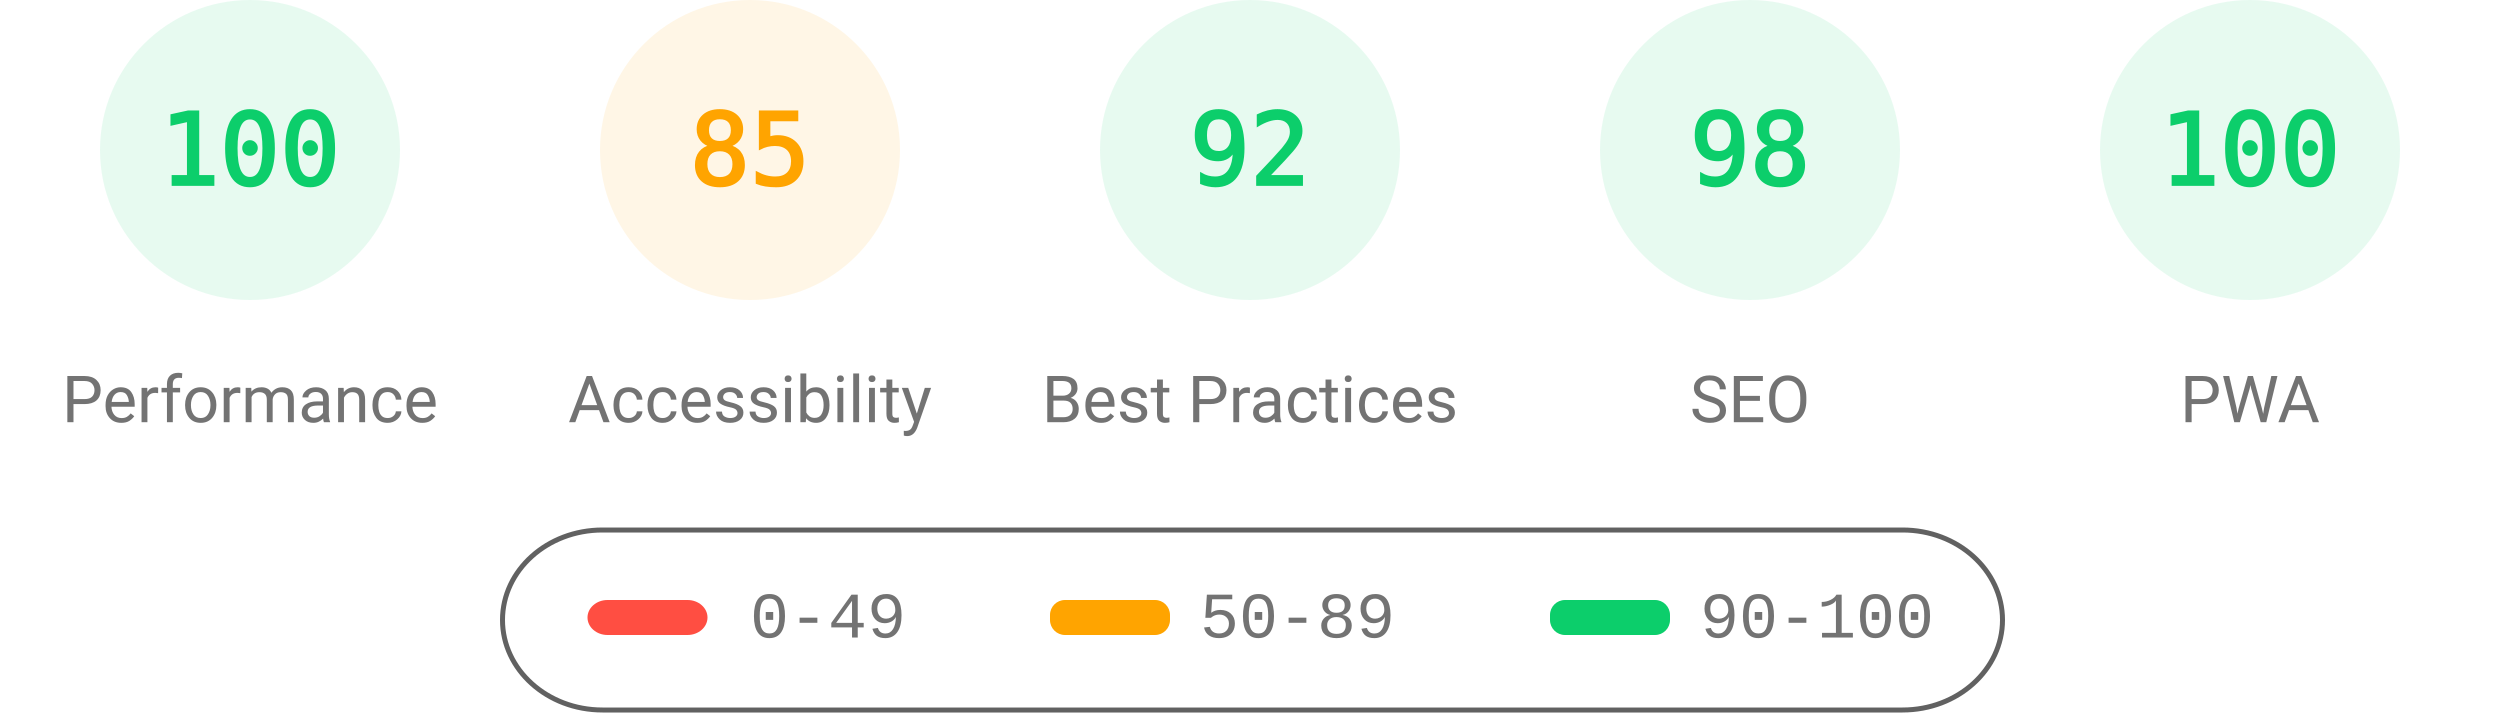
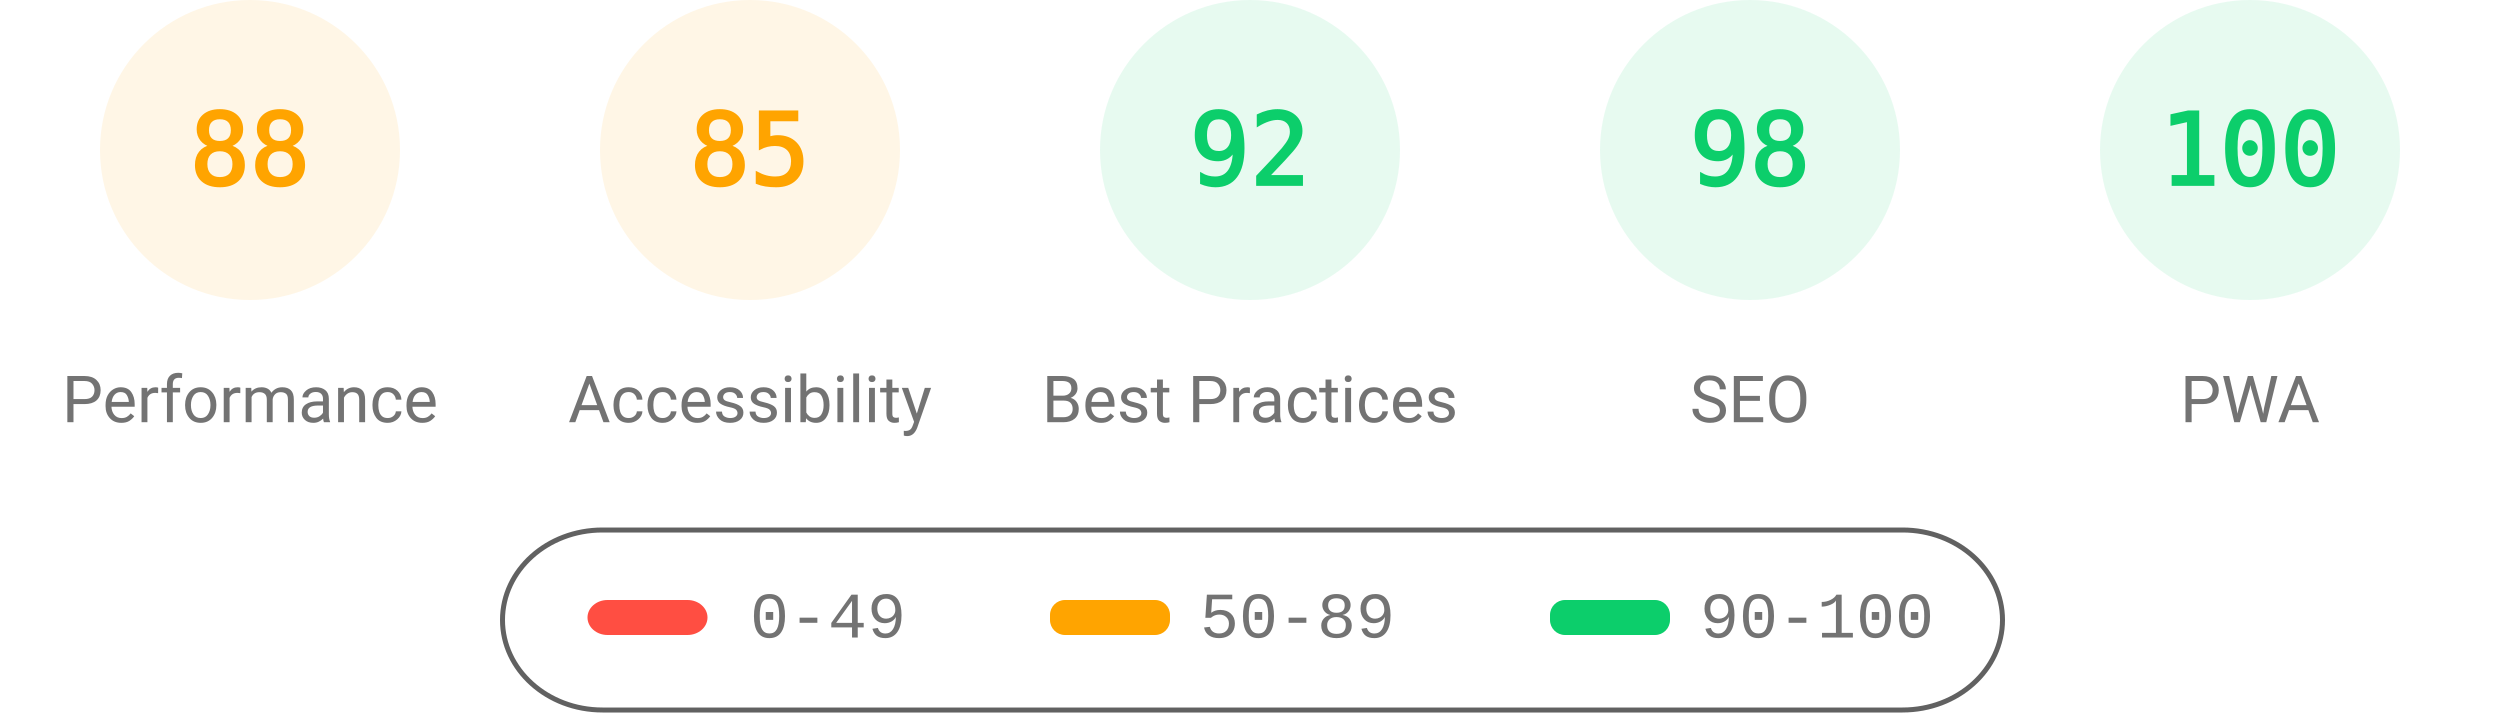
<svg xmlns="http://www.w3.org/2000/svg" class="theme" fill="none" width="1000" height="285">
  <style>
			.gauge-base {
				opacity: 0.1
			}
			.gauge-arc {
				fill: none;
				animation-delay: 250ms;
				stroke-linecap: round;
				transform: rotate(-90deg);
				transform-origin: 100px 60px;
				animation: load-gauge 1s ease forwards
			}
			.guage-text {
				font-size: 40px;
				font-family: monospace;
				text-align: center
			}
			.guage-red {
				color: #ff4e42;
				fill: #ff4e42;
				stroke: #ff4e42
			}
			.guage-orange {
				color: #ffa400;
				fill: #ffa400;
				stroke: #ffa400
			}
			.guage-green {
				color: #0cce6b;
				fill: #0cce6b;
				stroke: #0cce6b
			}
			.theme .guage-undefined {
				color: #5c5c5c;
				fill: #5c5c5c;
				stroke: #5c5c5c
			}
			.guage-title {
				stroke: none;
				font-size: 26px;
				line-height: 26px;
				font-family: Roboto, Halvetica, Arial, sans-serif
			}
			.metric.guage-title {
				font-family: 'Courier New', Courier, monospace
			}
			.theme .guage-title {
				color: #737373;
				fill: #737373
			}
			@keyframes load-gauge {
				from {
					stroke-dasharray: 0 352.858
				}
			}
			.theme
				stroke: #616161
			}
		</style>
-   <svg class="guage-div guage-perf guage-green" viewBox="0 0 200 200" width="200" height="200" x="0" y="0">
+   <svg class="guage-div guage-perf guage-orange" viewBox="0 0 200 200" width="200" height="200" x="0" y="0">
    <circle class="gauge-base" r="56" cx="100" cy="60" stroke-width="8" />
-     <circle class="gauge-arc guage-arc-1" r="56" cx="100" cy="60" stroke-width="8" style="stroke-dasharray: 360, 0;" />
-     <text class="guage-text" x="100px" y="60px" alignment-baseline="central" dominant-baseline="central" text-anchor="middle">100</text>
+     <circle class="gauge-arc guage-arc-1" r="56" cx="100" cy="60" stroke-width="8" style="stroke-dasharray: 316.8, 43.2;" />
+     <text class="guage-text" x="100px" y="60px" alignment-baseline="central" dominant-baseline="central" text-anchor="middle">88</text>
    <text class="guage-title" x="100px" y="160px" alignment-baseline="central" dominant-baseline="central" text-anchor="middle">Performance</text>
  </svg>
  <svg class="guage-div guage-acc guage-orange" viewBox="0 0 200 200" width="200" height="200" x="200" y="0">
    <circle class="gauge-base" r="56" cx="100" cy="60" stroke-width="8" />
    <circle class="gauge-arc guage-arc-2" r="56" cx="100" cy="60" stroke-width="8" style="stroke-dasharray: 306;" />
    <text class="guage-text" x="100px" y="60px" alignment-baseline="central" dominant-baseline="central" text-anchor="middle">85</text>
    <text class="guage-title" x="100px" y="160px" alignment-baseline="central" dominant-baseline="central" text-anchor="middle">Accessibility</text>
  </svg>
  <svg class="guage-div guage-best guage-green" viewBox="0 0 200 200" width="200" height="200" x="400" y="0">
    <circle class="gauge-base" r="56" cx="100" cy="60" stroke-width="8" />
    <circle class="gauge-arc guage-arc-3" r="56" cx="100" cy="60" stroke-width="8" style="stroke-dasharray: 331.2, 28.8;" />
    <text class="guage-text" x="100px" y="60px" alignment-baseline="central" dominant-baseline="central" text-anchor="middle">92</text>
    <text class="guage-title" x="100px" y="160px" alignment-baseline="central" dominant-baseline="central" text-anchor="middle">Best Practices</text>
  </svg>
  <svg class="guage-div guage-seo guage-green" viewBox="0 0 200 200" width="200" height="200" x="600" y="0">
    <circle class="gauge-base" r="56" cx="100" cy="60" stroke-width="8" />
    <circle class="gauge-arc guage-arc-4" r="56" cx="100" cy="60" stroke-width="8" style="stroke-dasharray: 352.8,7.2;" />
    <text class="guage-text" x="100px" y="60px" alignment-baseline="central" dominant-baseline="central" text-anchor="middle">98</text>
    <text class="guage-title" x="100px" y="160px" alignment-baseline="central" dominant-baseline="central" text-anchor="middle">SEO</text>
  </svg>
  <svg class="guage-div guage-pwa guage-green" viewBox="0 0 200 200" width="200" height="200" x="800" y="0">
    <circle class="gauge-base" r="56" cx="100" cy="60" stroke-width="8" />
    <circle class="gauge-arc guage-arc-4" r="56" cx="100" cy="60" stroke-width="8" style="stroke-dasharray: 360, 0;" />
    <text class="guage-text" x="100px" y="60px" alignment-baseline="central" dominant-baseline="central" text-anchor="middle">100</text>
    <text class="guage-title" x="100px" y="160px" alignment-baseline="central" dominant-baseline="central" text-anchor="middle">PWA</text>
  </svg>
  <svg width="604" height="76" x="200" y="210">
    <g>
      <rect fill="none" id="canvas_background" height="80" width="604" y="-1" x="-1" />
      <g display="none" overflow="visible" y="0" x="0" height="100%" width="100%" id="canvasGrid">
        <rect fill="url(#gridpattern)" stroke-width="0" y="0" x="0" height="100%" width="100%" />
      </g>
    </g>
    <g>
      <rect fill-opacity="0" stroke="#616161" stroke-width="2" rx="40" id="svg_2" height="72" width="600" y="2" x="1" fill="#000000" />
      <rect stroke="#000" rx="8" id="svg_3" height="14" width="48" y="30" x="35" stroke-opacity="null" stroke-width="0" fill="#ff4e42" />
      <rect stroke="#000" rx="6" id="svg_4" height="14" width="48" y="30" x="220" stroke-opacity="null" stroke-width="0" fill="#ffa400" />
      <rect stroke="#000" rx="6" id="svg_5" height="14" width="48" y="30" x="420" stroke-opacity="null" stroke-width="0" fill="#0cce6b" />
      <text xml:space="preserve" text-anchor="start" font-family="'Courier New', Courier, monospace" font-size="26" id="svg_6" y="45" x="100" stroke-opacity="null" stroke-width="0" stroke="#000" fill="#737373">0-49</text>
      <text xml:space="preserve" text-anchor="start" font-family="'Courier New', Courier, monospace" font-size="26" id="svg_7" y="45" x="280" stroke-opacity="null" stroke-width="0" stroke="#000" fill="#737373">50-89</text>
      <text xml:space="preserve" text-anchor="start" font-family="'Courier New', Courier, monospace" font-size="26" id="svg_8" y="45" x="480" stroke-opacity="null" stroke-width="0" stroke="#000" fill="#737373">90-100</text>
    </g>
  </svg>
</svg>
